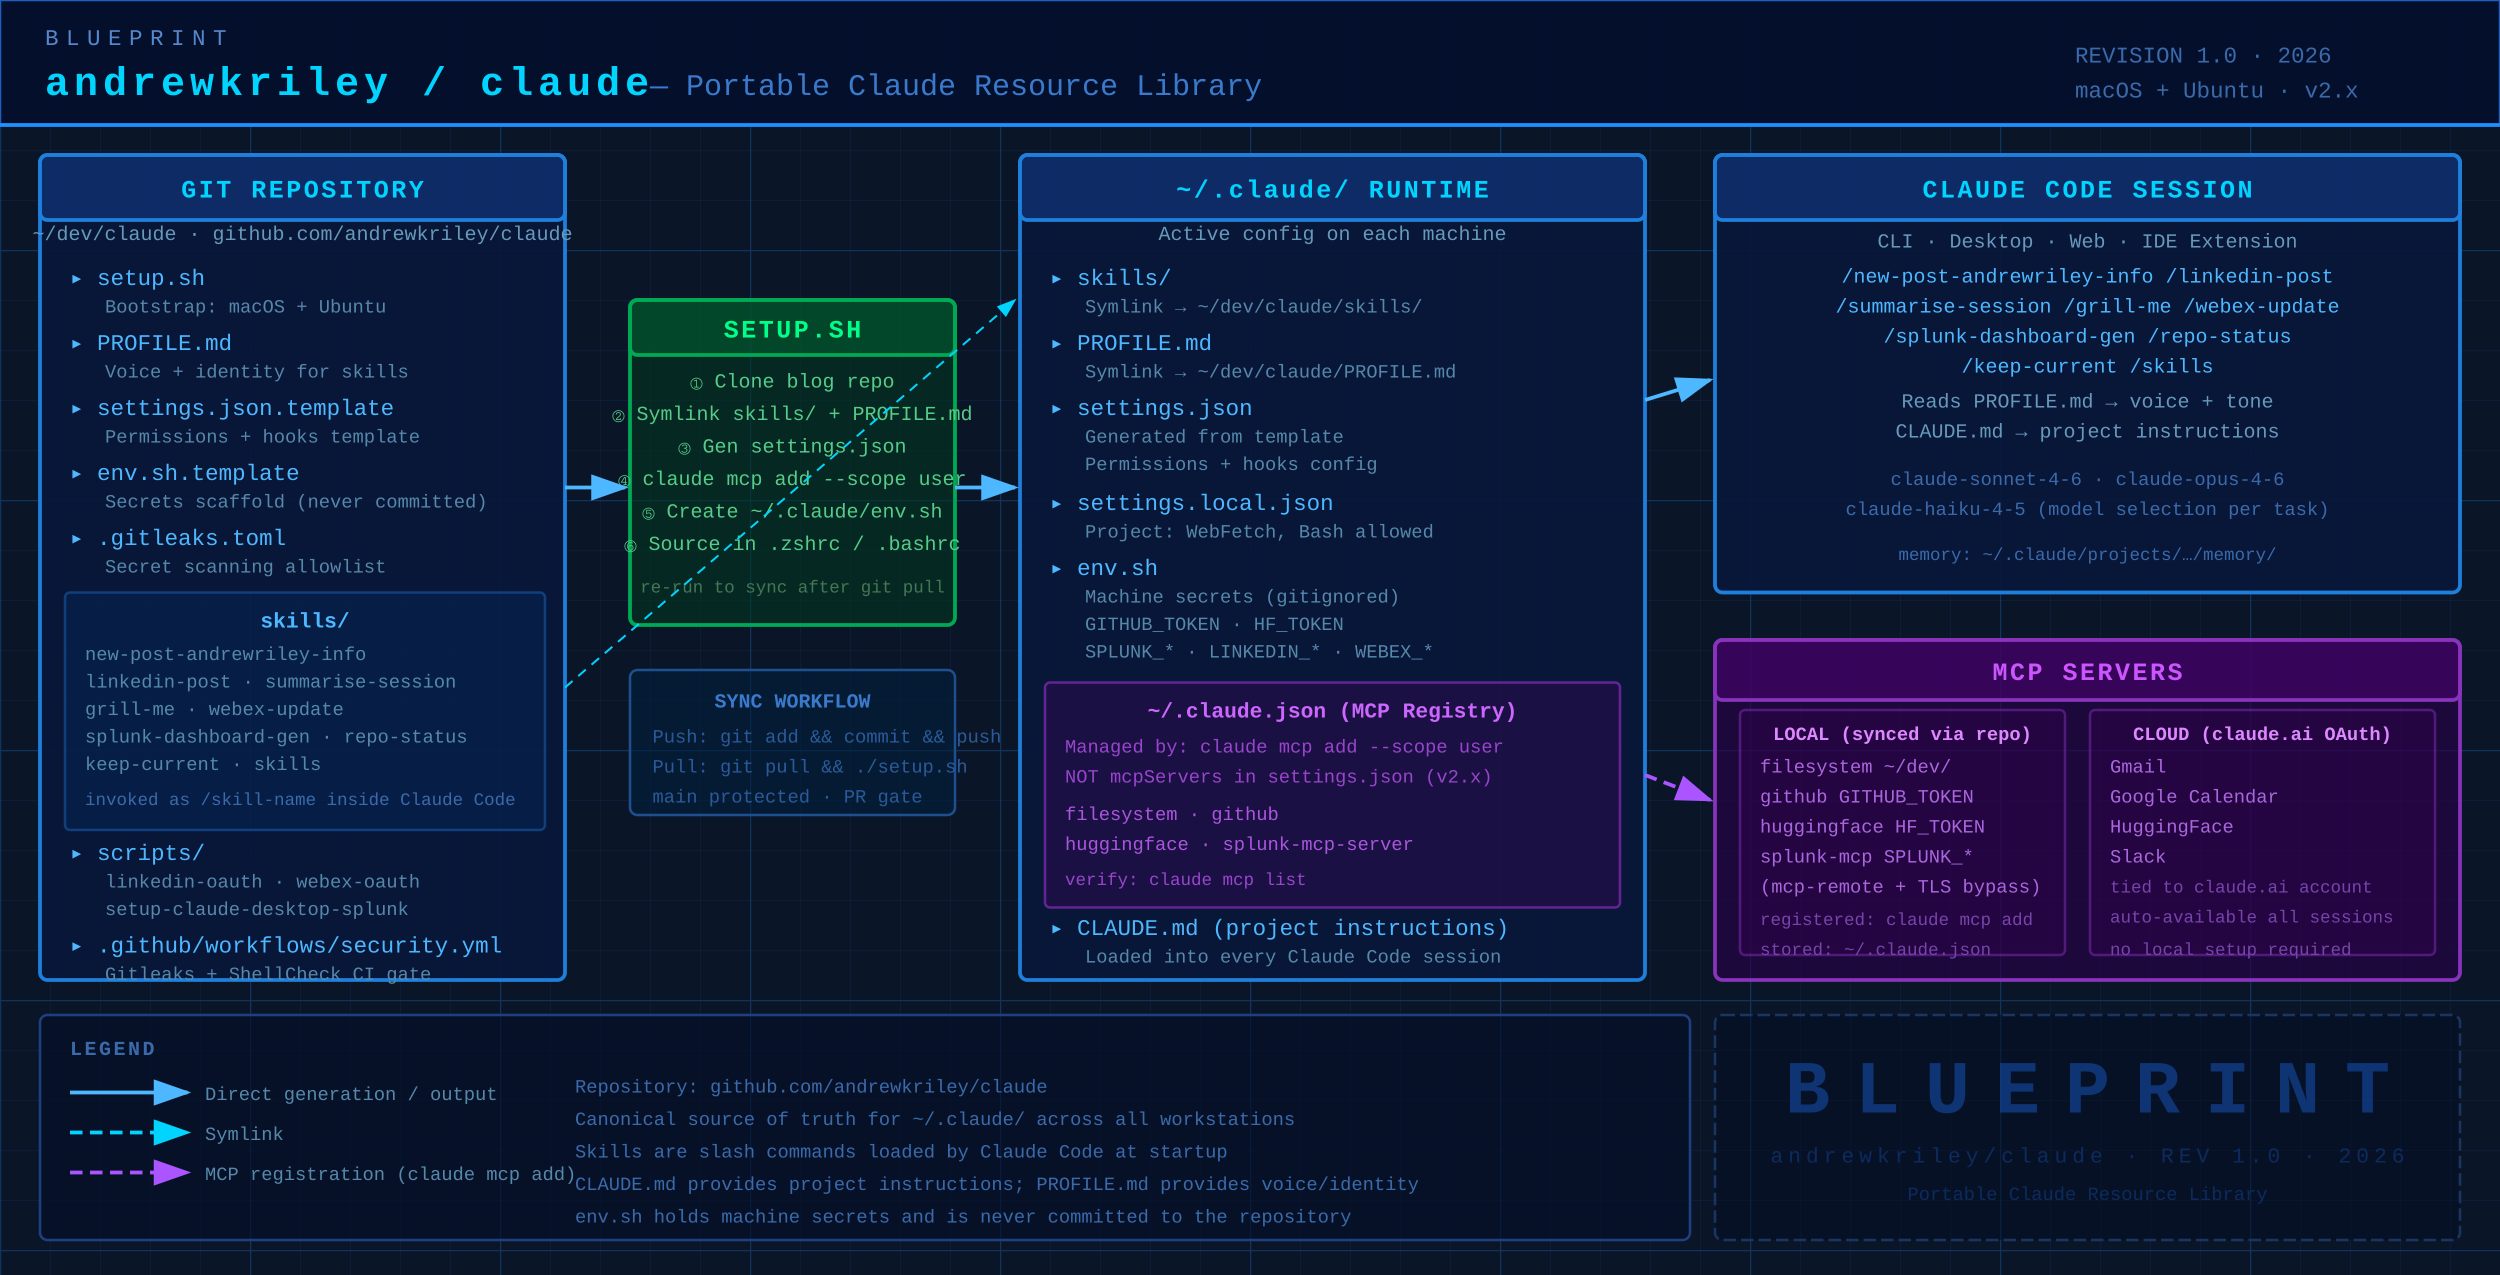
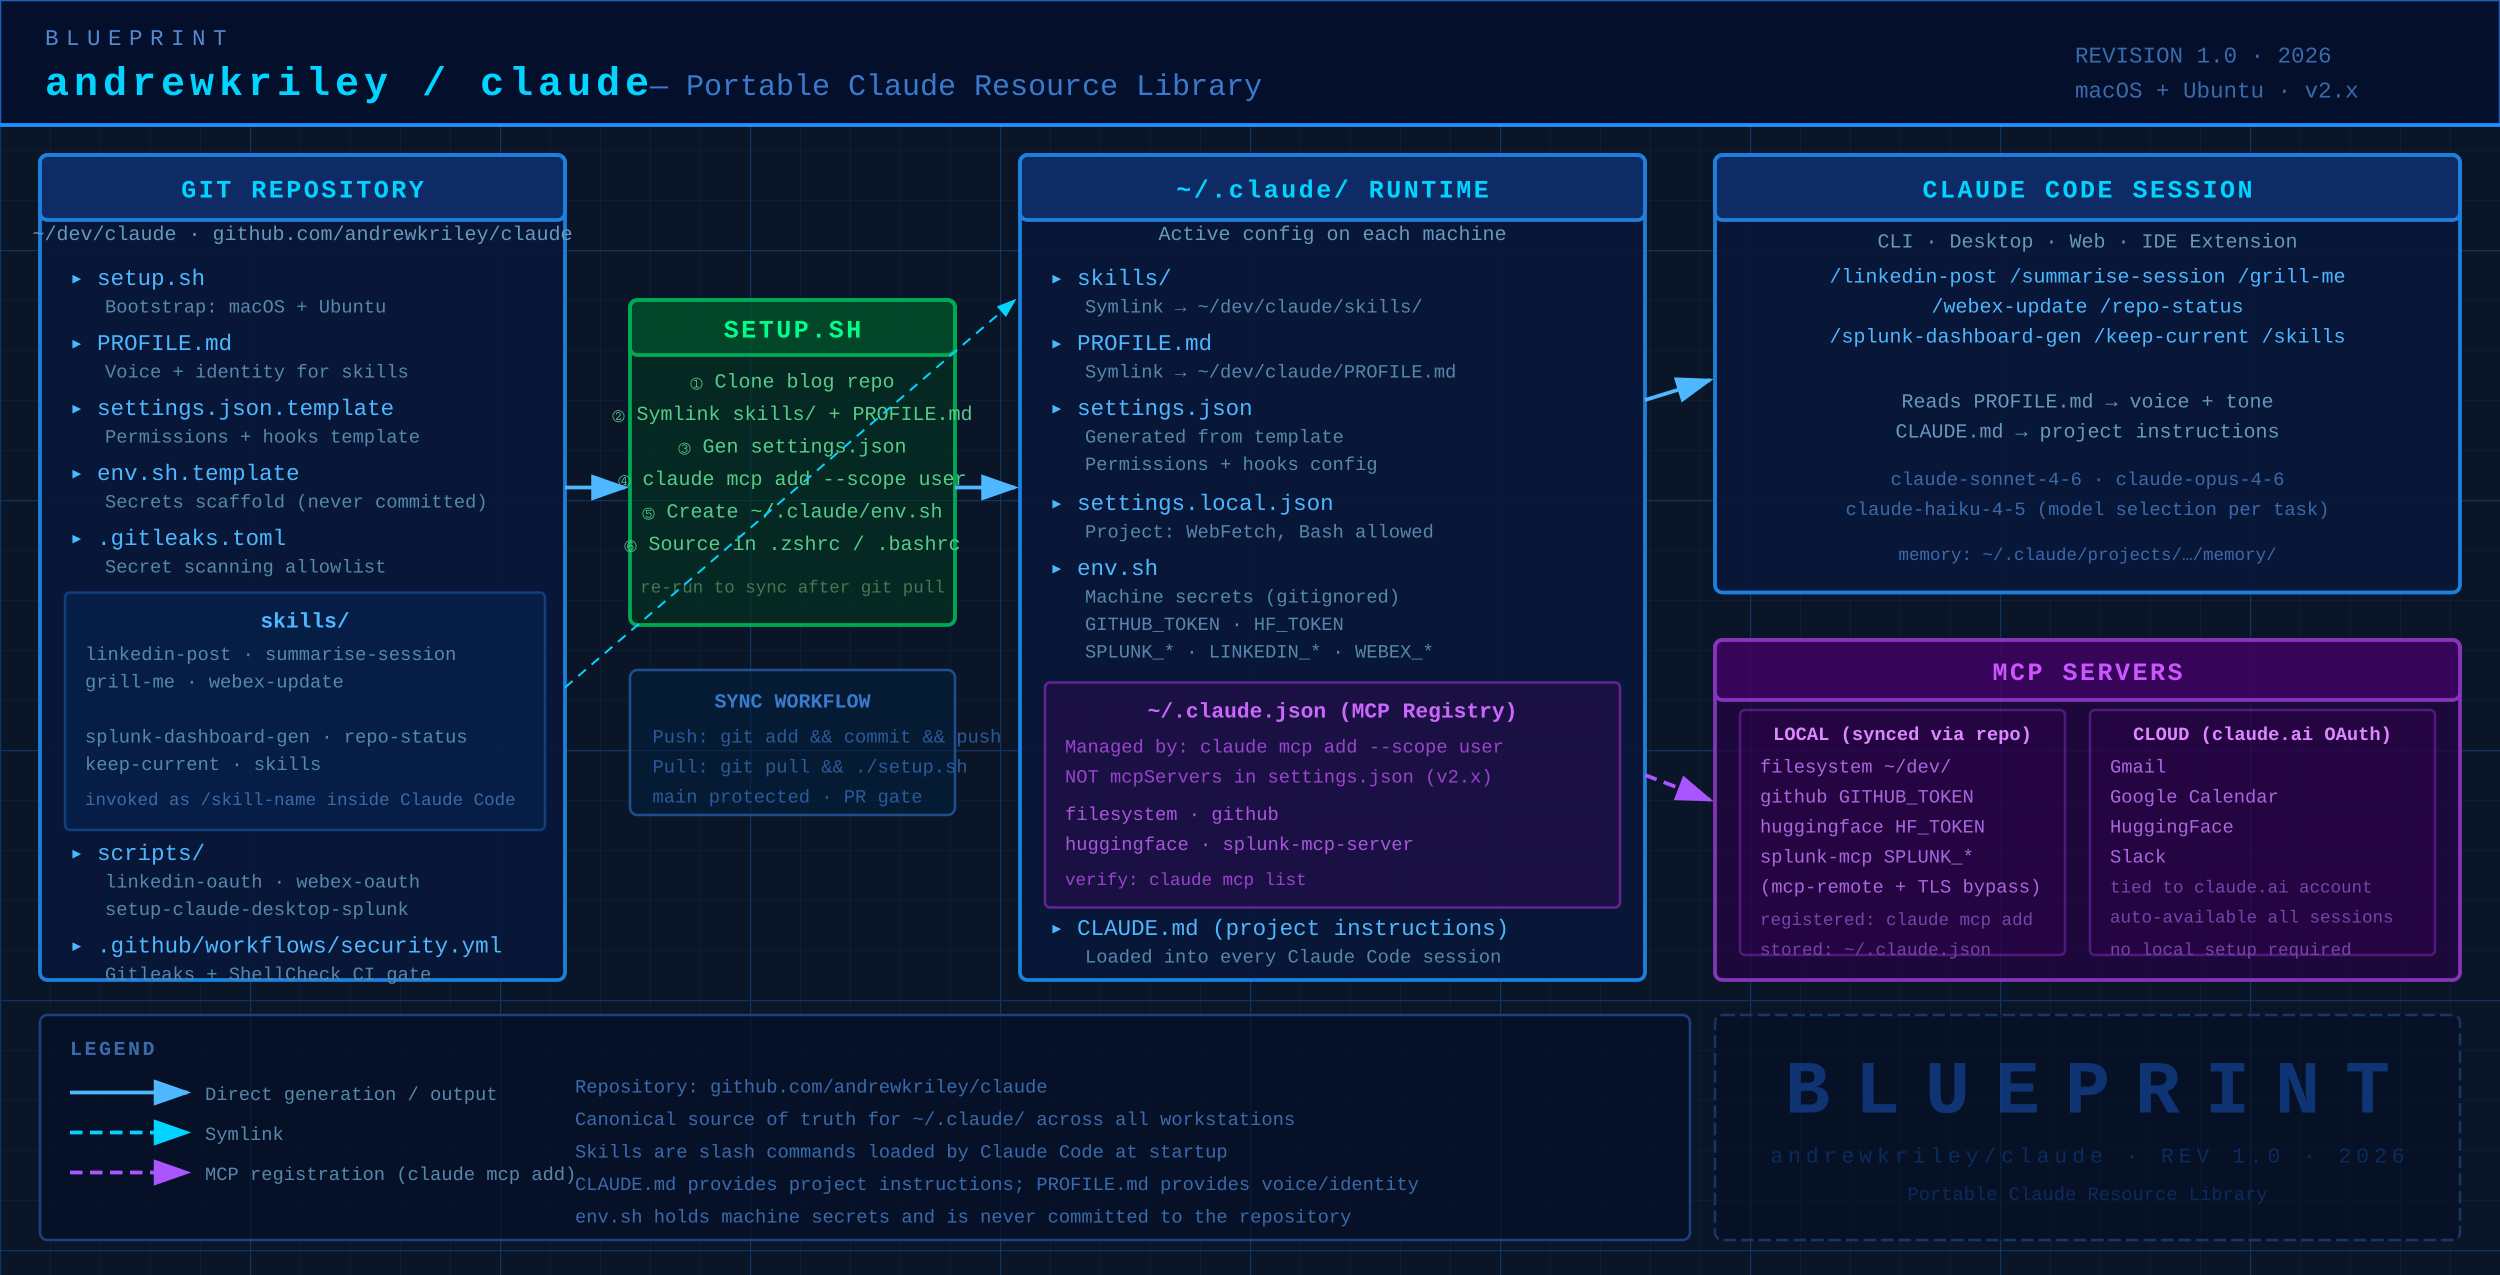
<svg xmlns="http://www.w3.org/2000/svg" viewBox="0 0 1000 510" width="1000" height="510" font-family="'Courier New', monospace">
  <rect width="1000" height="510" fill="#0a1628" />
  <defs>
    <pattern id="gridFine" width="20" height="20" patternUnits="userSpaceOnUse">
      <path d="M 20 0 L 0 0 0 20" fill="none" stroke="rgba(30,100,180,0.18)" stroke-width="0.5" />
    </pattern>
    <pattern id="gridCoarse" width="100" height="100" patternUnits="userSpaceOnUse">
      <path d="M 100 0 L 0 0 0 100" fill="none" stroke="rgba(30,100,180,0.32)" stroke-width="1" />
    </pattern>
    <marker id="arrow" markerWidth="10" markerHeight="7" refX="9" refY="3.5" orient="auto">
      <polygon points="0 0, 10 3.5, 0 7" fill="#4db8ff" />
    </marker>
    <marker id="arrowPurple" markerWidth="10" markerHeight="7" refX="9" refY="3.5" orient="auto">
      <polygon points="0 0, 10 3.5, 0 7" fill="#aa55ff" />
    </marker>
    <marker id="arrowCyan" markerWidth="10" markerHeight="7" refX="9" refY="3.5" orient="auto">
      <polygon points="0 0, 10 3.5, 0 7" fill="#00d4ff" />
    </marker>
  </defs>
  <rect width="1000" height="510" fill="url(#gridFine)" />
  <rect width="1000" height="510" fill="url(#gridCoarse)" />
  <rect x="0" y="0" width="1000" height="50" fill="rgba(5,15,45,0.97)" stroke="#1e5fbb" stroke-width="1" />
  <line x1="0" y1="50" x2="1000" y2="50" stroke="#1e90ff" stroke-width="1.5" />
  <text x="18" y="18" fill="#5588cc" font-size="9" letter-spacing="3">BLUEPRINT</text>
  <text x="18" y="38" fill="#00d4ff" font-size="16" font-weight="bold" letter-spacing="2">andrewkriley / claude</text>
  <text x="260" y="38" fill="#3a7acc" font-size="12">— Portable Claude Resource Library</text>
  <text x="830" y="25" fill="#3a6aaa" font-size="9">REVISION 1.0 · 2026</text>
  <text x="830" y="39" fill="#3a6aaa" font-size="9">macOS + Ubuntu · v2.x</text>
  <rect x="16" y="62" width="210" height="330" rx="3" fill="rgba(8,22,58,0.88)" stroke="#1e80dd" stroke-width="1.5" />
  <rect x="16" y="62" width="210" height="26" rx="3" fill="rgba(20,60,140,0.55)" stroke="#1e80dd" stroke-width="1.5" />
  <text x="121" y="79" fill="#00d4ff" font-size="10" font-weight="bold" text-anchor="middle" letter-spacing="1">GIT REPOSITORY</text>
  <text x="121" y="96" fill="#6699bb" font-size="8" text-anchor="middle">~/dev/claude  ·  github.com/andrewkriley/claude</text>
  <text x="28" y="114" fill="#4db8ff" font-size="9">▸ setup.sh</text>
  <text x="42" y="125" fill="#5588aa" font-size="7.5">Bootstrap: macOS + Ubuntu</text>
  <text x="28" y="140" fill="#4db8ff" font-size="9">▸ PROFILE.md</text>
  <text x="42" y="151" fill="#5588aa" font-size="7.5">Voice + identity for skills</text>
  <text x="28" y="166" fill="#4db8ff" font-size="9">▸ settings.json.template</text>
  <text x="42" y="177" fill="#5588aa" font-size="7.5">Permissions + hooks template</text>
  <text x="28" y="192" fill="#4db8ff" font-size="9">▸ env.sh.template</text>
  <text x="42" y="203" fill="#5588aa" font-size="7.5">Secrets scaffold (never committed)</text>
  <text x="28" y="218" fill="#4db8ff" font-size="9">▸ .gitleaks.toml</text>
  <text x="42" y="229" fill="#5588aa" font-size="7.5">Secret scanning allowlist</text>
  <rect x="26" y="237" width="192" height="95" rx="2" fill="rgba(0,60,120,0.22)" stroke="rgba(30,110,200,0.45)" stroke-width="1" />
  <text x="122" y="251" fill="#4db8ff" font-size="8.5" text-anchor="middle" font-weight="bold">skills/</text>
-   <text x="34" y="264" fill="#5588aa" font-size="7.5">new-post-andrewriley-info</text>
-   <text x="34" y="275" fill="#5588aa" font-size="7.5">linkedin-post · summarise-session</text>
-   <text x="34" y="286" fill="#5588aa" font-size="7.5">grill-me · webex-update</text>
+   <text x="34" y="264" fill="#5588aa" font-size="7.5">linkedin-post · summarise-session</text>
+   <text x="34" y="275" fill="#5588aa" font-size="7.5">grill-me · webex-update</text>
  <text x="34" y="297" fill="#5588aa" font-size="7.5">splunk-dashboard-gen · repo-status</text>
  <text x="34" y="308" fill="#5588aa" font-size="7.5">keep-current · skills</text>
  <text x="34" y="322" fill="#3a6aaa" font-size="7">invoked as /skill-name inside Claude Code</text>
  <text x="28" y="344" fill="#4db8ff" font-size="9">▸ scripts/</text>
  <text x="42" y="355" fill="#5588aa" font-size="7.5">linkedin-oauth · webex-oauth</text>
  <text x="42" y="366" fill="#5588aa" font-size="7.5">setup-claude-desktop-splunk</text>
  <text x="28" y="381" fill="#4db8ff" font-size="9">▸ .github/workflows/security.yml</text>
  <text x="42" y="392" fill="#5588aa" font-size="7.5">Gitleaks + ShellCheck CI gate</text>
  <rect x="252" y="120" width="130" height="130" rx="3" fill="rgba(0,55,30,0.55)" stroke="#00aa55" stroke-width="1.5" />
  <rect x="252" y="120" width="130" height="22" rx="3" fill="rgba(0,110,55,0.45)" stroke="#00aa55" stroke-width="1.5" />
  <text x="317" y="135" fill="#00ff88" font-size="10" font-weight="bold" text-anchor="middle" letter-spacing="1">SETUP.SH</text>
  <text x="317" y="155" fill="#55cc88" font-size="8" text-anchor="middle">① Clone blog repo</text>
  <text x="317" y="168" fill="#55cc88" font-size="8" text-anchor="middle">② Symlink skills/ + PROFILE.md</text>
  <text x="317" y="181" fill="#55cc88" font-size="8" text-anchor="middle">③ Gen settings.json</text>
  <text x="317" y="194" fill="#55cc88" font-size="8" text-anchor="middle">④ claude mcp add --scope user</text>
  <text x="317" y="207" fill="#55cc88" font-size="8" text-anchor="middle">⑤ Create ~/.claude/env.sh</text>
  <text x="317" y="220" fill="#55cc88" font-size="8" text-anchor="middle">⑥ Source in .zshrc / .bashrc</text>
  <text x="317" y="237" fill="#447755" font-size="7" text-anchor="middle">re-run to sync after git pull</text>
  <rect x="252" y="268" width="130" height="58" rx="3" fill="rgba(0,30,60,0.55)" stroke="#1e5090" stroke-width="1" />
  <text x="317" y="283" fill="#3a7acc" font-size="8" font-weight="bold" text-anchor="middle">SYNC WORKFLOW</text>
  <text x="261" y="297" fill="#2a5a99" font-size="7.5">Push: git add &amp;&amp; commit &amp;&amp; push</text>
  <text x="261" y="309" fill="#2a5a99" font-size="7.5">Pull: git pull &amp;&amp; ./setup.sh</text>
  <text x="261" y="321" fill="#2a5a99" font-size="7.5">main protected · PR gate</text>
  <rect x="408" y="62" width="250" height="330" rx="3" fill="rgba(8,22,58,0.88)" stroke="#1e80dd" stroke-width="1.5" />
  <rect x="408" y="62" width="250" height="26" rx="3" fill="rgba(20,60,140,0.55)" stroke="#1e80dd" stroke-width="1.5" />
  <text x="533" y="79" fill="#00d4ff" font-size="10" font-weight="bold" text-anchor="middle" letter-spacing="1">~/.claude/  RUNTIME</text>
  <text x="533" y="96" fill="#6699bb" font-size="8" text-anchor="middle">Active config on each machine</text>
  <text x="420" y="114" fill="#4db8ff" font-size="9">▸ skills/</text>
  <text x="434" y="125" fill="#5588aa" font-size="7.5">Symlink → ~/dev/claude/skills/</text>
  <text x="420" y="140" fill="#4db8ff" font-size="9">▸ PROFILE.md</text>
  <text x="434" y="151" fill="#5588aa" font-size="7.5">Symlink → ~/dev/claude/PROFILE.md</text>
  <text x="420" y="166" fill="#4db8ff" font-size="9">▸ settings.json</text>
  <text x="434" y="177" fill="#5588aa" font-size="7.5">Generated from template</text>
  <text x="434" y="188" fill="#5588aa" font-size="7.5">Permissions + hooks config</text>
  <text x="420" y="204" fill="#4db8ff" font-size="9">▸ settings.local.json</text>
  <text x="434" y="215" fill="#5588aa" font-size="7.5">Project: WebFetch, Bash allowed</text>
  <text x="420" y="230" fill="#4db8ff" font-size="9">▸ env.sh</text>
  <text x="434" y="241" fill="#5588aa" font-size="7.5">Machine secrets (gitignored)</text>
  <text x="434" y="252" fill="#5588aa" font-size="7.5">GITHUB_TOKEN · HF_TOKEN</text>
  <text x="434" y="263" fill="#5588aa" font-size="7.5">SPLUNK_* · LINKEDIN_* · WEBEX_*</text>
  <rect x="418" y="273" width="230" height="90" rx="2" fill="rgba(80,0,100,0.25)" stroke="rgba(170,50,220,0.55)" stroke-width="1" />
  <text x="533" y="287" fill="#cc66ff" font-size="8.5" text-anchor="middle" font-weight="bold">~/.claude.json  (MCP Registry)</text>
  <text x="426" y="301" fill="#9944cc" font-size="7.5">Managed by: claude mcp add --scope user</text>
  <text x="426" y="313" fill="#9944cc" font-size="7.5">NOT mcpServers in settings.json (v2.x)</text>
  <text x="426" y="328" fill="#aa55dd" font-size="7.5">filesystem  ·  github</text>
  <text x="426" y="340" fill="#aa55dd" font-size="7.5">huggingface  ·  splunk-mcp-server</text>
  <text x="426" y="354" fill="#9944cc" font-size="7">verify: claude mcp list</text>
  <text x="420" y="374" fill="#4db8ff" font-size="9">▸ CLAUDE.md  (project instructions)</text>
  <text x="434" y="385" fill="#5588aa" font-size="7.5">Loaded into every Claude Code session</text>
  <rect x="686" y="62" width="298" height="175" rx="3" fill="rgba(8,22,58,0.88)" stroke="#1e80dd" stroke-width="1.5" />
  <rect x="686" y="62" width="298" height="26" rx="3" fill="rgba(20,60,140,0.55)" stroke="#1e80dd" stroke-width="1.5" />
  <text x="835" y="79" fill="#00d4ff" font-size="10" font-weight="bold" text-anchor="middle" letter-spacing="1">CLAUDE CODE SESSION</text>
  <text x="835" y="99" fill="#6699bb" font-size="8" text-anchor="middle">CLI · Desktop · Web · IDE Extension</text>
-   <text x="835" y="113" fill="#4db8ff" font-size="8" text-anchor="middle">/new-post-andrewriley-info  /linkedin-post</text>
-   <text x="835" y="125" fill="#4db8ff" font-size="8" text-anchor="middle">/summarise-session  /grill-me  /webex-update</text>
-   <text x="835" y="137" fill="#4db8ff" font-size="8" text-anchor="middle">/splunk-dashboard-gen  /repo-status</text>
-   <text x="835" y="149" fill="#4db8ff" font-size="8" text-anchor="middle">/keep-current  /skills</text>
+   <text x="835" y="113" fill="#4db8ff" font-size="8" text-anchor="middle">/linkedin-post  /summarise-session  /grill-me</text>
+   <text x="835" y="125" fill="#4db8ff" font-size="8" text-anchor="middle">/webex-update  /repo-status</text>
+   <text x="835" y="137" fill="#4db8ff" font-size="8" text-anchor="middle">/splunk-dashboard-gen  /keep-current  /skills</text>
  <text x="835" y="163" fill="#6699bb" font-size="8" text-anchor="middle">Reads PROFILE.md → voice + tone</text>
  <text x="835" y="175" fill="#6699bb" font-size="8" text-anchor="middle">CLAUDE.md → project instructions</text>
  <text x="835" y="194" fill="#3a6aaa" font-size="7.5" text-anchor="middle">claude-sonnet-4-6  ·  claude-opus-4-6</text>
  <text x="835" y="206" fill="#3a6aaa" font-size="7.5" text-anchor="middle">claude-haiku-4-5  (model selection per task)</text>
  <text x="835" y="224" fill="#3a6aaa" font-size="7" text-anchor="middle">memory: ~/.claude/projects/…/memory/</text>
  <rect x="686" y="256" width="298" height="136" rx="3" fill="rgba(40,0,70,0.65)" stroke="#8833bb" stroke-width="1.5" />
  <rect x="686" y="256" width="298" height="24" rx="3" fill="rgba(80,0,120,0.5)" stroke="#8833bb" stroke-width="1.5" />
  <text x="835" y="272" fill="#cc55ff" font-size="10" font-weight="bold" text-anchor="middle" letter-spacing="1">MCP SERVERS</text>
  <rect x="696" y="284" width="130" height="98" rx="2" fill="rgba(50,0,80,0.35)" stroke="rgba(140,50,200,0.45)" stroke-width="1" />
  <text x="761" y="296" fill="#dd88ff" font-size="7.5" text-anchor="middle" font-weight="bold">LOCAL (synced via repo)</text>
  <text x="704" y="309" fill="#aa66dd" font-size="7.5">filesystem  ~/dev/</text>
  <text x="704" y="321" fill="#aa66dd" font-size="7.5">github  GITHUB_TOKEN</text>
  <text x="704" y="333" fill="#aa66dd" font-size="7.5">huggingface  HF_TOKEN</text>
  <text x="704" y="345" fill="#aa66dd" font-size="7.5">splunk-mcp  SPLUNK_*</text>
  <text x="704" y="357" fill="#aa66dd" font-size="7.5">(mcp-remote + TLS bypass)</text>
  <text x="704" y="370" fill="#7744aa" font-size="7">registered: claude mcp add</text>
  <text x="704" y="382" fill="#7744aa" font-size="7">stored: ~/.claude.json</text>
  <rect x="836" y="284" width="138" height="98" rx="2" fill="rgba(50,0,80,0.35)" stroke="rgba(140,50,200,0.45)" stroke-width="1" />
  <text x="905" y="296" fill="#dd88ff" font-size="7.5" text-anchor="middle" font-weight="bold">CLOUD (claude.ai OAuth)</text>
  <text x="844" y="309" fill="#aa66dd" font-size="7.5">Gmail</text>
  <text x="844" y="321" fill="#aa66dd" font-size="7.5">Google Calendar</text>
  <text x="844" y="333" fill="#aa66dd" font-size="7.5">HuggingFace</text>
  <text x="844" y="345" fill="#aa66dd" font-size="7.5">Slack</text>
  <text x="844" y="357" fill="#7744aa" font-size="7">tied to claude.ai account</text>
  <text x="844" y="369" fill="#7744aa" font-size="7">auto-available all sessions</text>
  <text x="844" y="382" fill="#7744aa" font-size="7">no local setup required</text>
  <rect x="16" y="406" width="660" height="90" rx="3" fill="rgba(5,15,40,0.65)" stroke="#1e4080" stroke-width="1" />
  <text x="28" y="422" fill="#3a6aaa" font-size="8" font-weight="bold" letter-spacing="1">LEGEND</text>
  <line x1="28" y1="437" x2="75" y2="437" stroke="#4db8ff" stroke-width="1.5" marker-end="url(#arrow)" />
  <text x="82" y="440" fill="#5588aa" font-size="7.5">Direct generation / output</text>
  <line x1="28" y1="453" x2="75" y2="453" stroke="#00d4ff" stroke-width="1.5" stroke-dasharray="5,3" marker-end="url(#arrowCyan)" />
  <text x="82" y="456" fill="#5588aa" font-size="7.5">Symlink</text>
  <line x1="28" y1="469" x2="75" y2="469" stroke="#aa55ff" stroke-width="1.5" stroke-dasharray="5,3" marker-end="url(#arrowPurple)" />
  <text x="82" y="472" fill="#5588aa" font-size="7.5">MCP registration (claude mcp add)</text>
  <text x="230" y="437" fill="#3a6aaa" font-size="7.5">Repository: github.com/andrewkriley/claude</text>
  <text x="230" y="450" fill="#3a6aaa" font-size="7.5">Canonical source of truth for ~/.claude/ across all workstations</text>
  <text x="230" y="463" fill="#3a6aaa" font-size="7.5">Skills are slash commands loaded by Claude Code at startup</text>
  <text x="230" y="476" fill="#3a6aaa" font-size="7.5">CLAUDE.md provides project instructions; PROFILE.md provides voice/identity</text>
  <text x="230" y="489" fill="#3a6aaa" font-size="7.5">env.sh holds machine secrets and is never committed to the repository</text>
  <rect x="686" y="406" width="298" height="90" rx="3" fill="rgba(5,12,35,0.5)" stroke="#1a3560" stroke-width="1" stroke-dasharray="5,2" />
  <text x="835" y="445" fill="rgba(20,80,180,0.55)" font-size="30" font-weight="bold" text-anchor="middle" letter-spacing="10">BLUEPRINT</text>
  <text x="835" y="465" fill="rgba(20,80,180,0.4)" font-size="8.5" text-anchor="middle" letter-spacing="2">andrewkriley/claude  ·  REV 1.0  ·  2026</text>
  <text x="835" y="480" fill="rgba(20,80,180,0.4)" font-size="7.5" text-anchor="middle">Portable Claude Resource Library</text>
  <line x1="226" y1="195" x2="250" y2="195" stroke="#4db8ff" stroke-width="1.5" marker-end="url(#arrow)" />
  <line x1="382" y1="195" x2="406" y2="195" stroke="#4db8ff" stroke-width="1.5" marker-end="url(#arrow)" />
  <line x1="658" y1="160" x2="684" y2="152" stroke="#4db8ff" stroke-width="1.5" marker-end="url(#arrow)" />
  <line x1="658" y1="310" x2="684" y2="320" stroke="#aa55ff" stroke-width="1.5" stroke-dasharray="5,3" marker-end="url(#arrowPurple)" />
  <line x1="226" y1="275" x2="406" y2="120" stroke="#00d4ff" stroke-width="0.8" stroke-dasharray="4,3" marker-end="url(#arrowCyan)" />
</svg>
